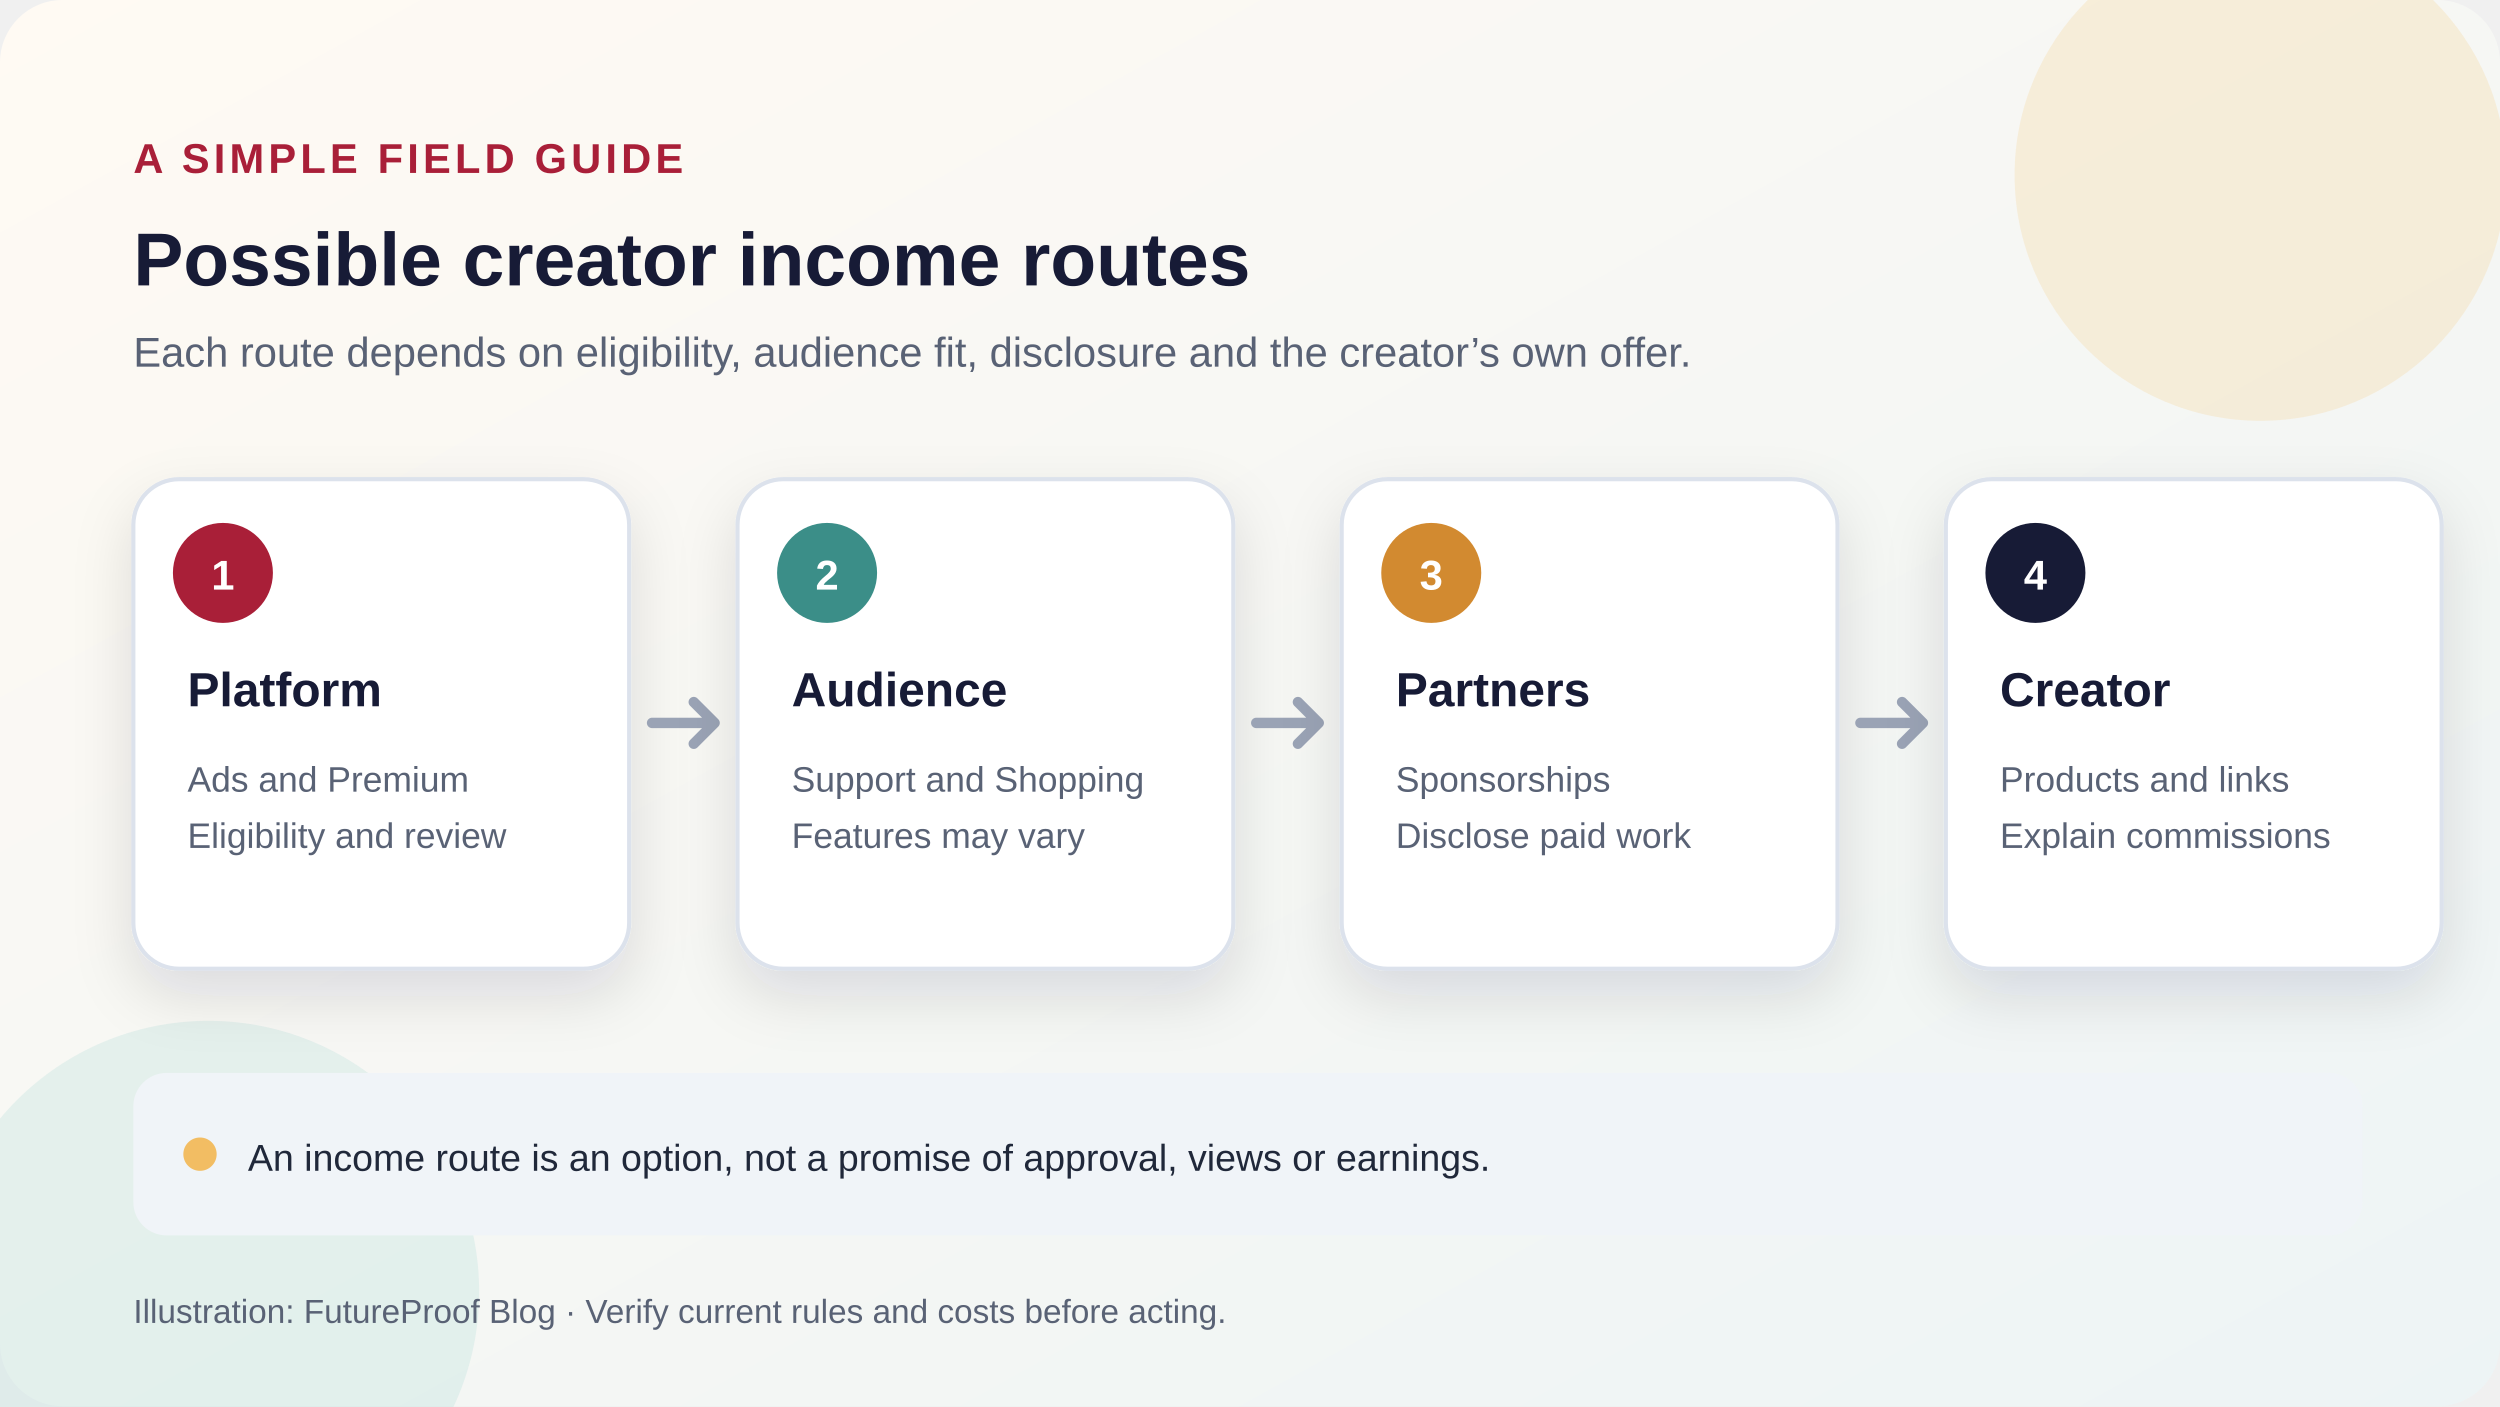
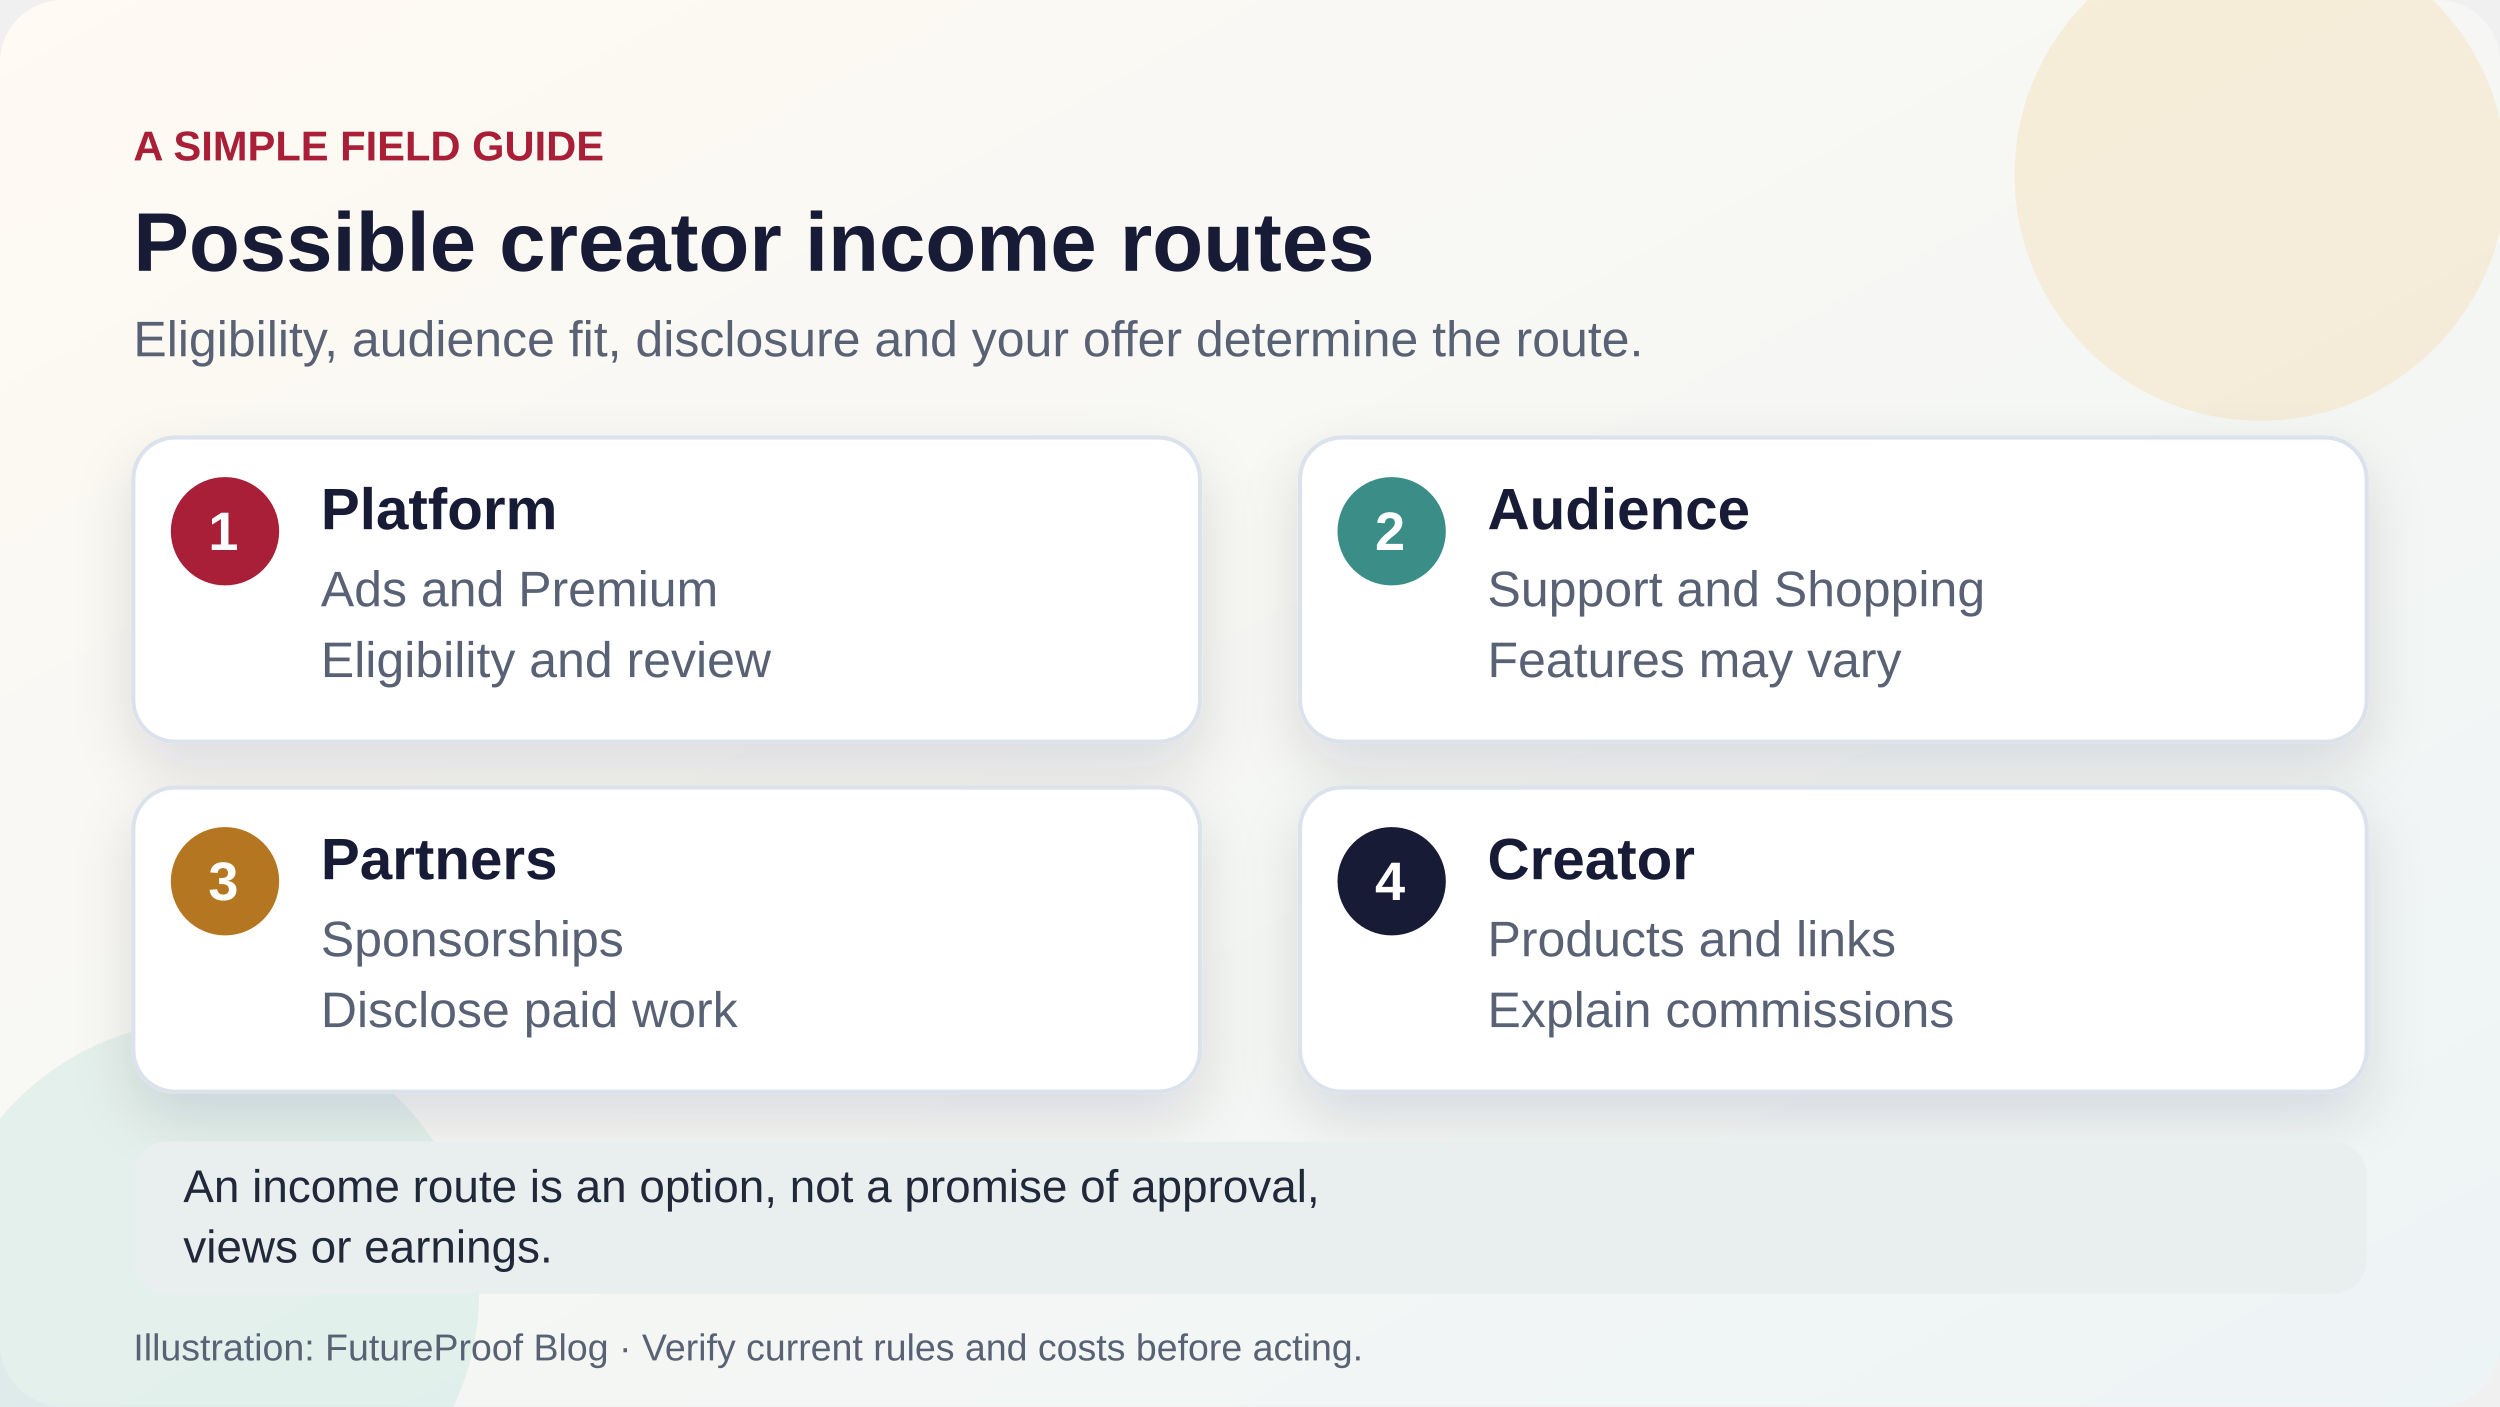
<svg xmlns="http://www.w3.org/2000/svg" width="1200" height="675" viewBox="0 0 1200 675" role="img" aria-labelledby="title desc">
  <defs>
    <linearGradient id="bg" x1="0" y1="0" x2="1" y2="1">
      <stop stop-color="#fffaf3" />
      <stop offset="1" stop-color="#edf4f5" />
    </linearGradient>
    <linearGradient id="accent" x1="0" y1="0" x2="1" y2="1">
      <stop stop-color="#a91f38" />
      <stop offset="1" stop-color="#d55766" />
    </linearGradient>
    <filter id="shadow" x="-20%" y="-20%" width="140%" height="150%">
      <feDropShadow dx="0" dy="12" stdDeviation="14" flood-color="#171b36" flood-opacity=".12" />
    </filter>
  </defs>
  <rect width="1200" height="675" rx="30" fill="url(#bg)" />
  <circle cx="1085" cy="84" r="118" fill="#f5dcae" opacity=".38" />
  <circle cx="100" cy="620" r="130" fill="#bbdfdc" opacity=".32" />
-   <text x="64" y="83" font-family="Arial,sans-serif" font-size="20" font-weight="700" letter-spacing="2" fill="#a91f38">A SIMPLE FIELD GUIDE</text>
-   <text x="64" y="137" font-family="Arial,sans-serif" font-size="36" font-weight="700" fill="#171b36">Possible creator income routes</text>
-   <text x="64" y="176" font-family="Arial,sans-serif" font-size="20" fill="#596275">Each route depends on eligibility, audience fit, disclosure and the creator’s own offer.</text>
+   <text x="64" y="77" font-family="Arial,sans-serif" font-size="20" font-weight="700" fill="#a91f38">A SIMPLE FIELD GUIDE</text>
+   <text x="64" y="130" font-family="Arial,sans-serif" font-size="40" font-weight="700" fill="#171b36">Possible creator income routes</text>
+   <text x="64" y="171" font-family="Arial,sans-serif" font-size="24" font-weight="400" fill="#596275">Eligibility, audience fit, disclosure and your offer determine the route.</text>
  <g>
-     <rect x="64" y="230" width="238" height="235" rx="22" fill="#fff" stroke="#dce2ec" stroke-width="2" filter="url(#shadow)" />
-     <circle cx="107" cy="275" r="24" fill="#a91f38" />
-     <text x="107" y="283" text-anchor="middle" font-family="Arial,sans-serif" font-size="20" font-weight="700" fill="#fff">1</text>
-     <text x="90" y="339" font-family="Arial,sans-serif" font-size="23" font-weight="700" fill="#171b36">Platform</text>
-     <text x="90" y="380" font-family="Arial,sans-serif" font-size="17" fill="#596275">Ads and Premium</text>
-     <text x="90" y="407" font-family="Arial,sans-serif" font-size="17" fill="#596275">Eligibility and review</text>
+     <rect x="64" y="210" width="512" height="146" rx="20" fill="#fff" stroke="#dce2ec" stroke-width="2" filter="url(#shadow)" />
+     <circle cx="108" cy="255" r="26" fill="#a91f38" />
+     <text x="100" y="264" font-family="Arial,sans-serif" font-size="26" font-weight="700" fill="#fff">1</text>
+     <text x="154" y="254" font-family="Arial,sans-serif" font-size="28" font-weight="700" fill="#171b36">Platform</text>
+     <text x="154" y="291" font-family="Arial,sans-serif" font-size="24" font-weight="400" fill="#596275">Ads and Premium</text>
+     <text x="154" y="325" font-family="Arial,sans-serif" font-size="24" font-weight="400" fill="#596275">Eligibility and review</text>
  </g>
-   <path d="M313 347h30m-10-10 10 10-10 10" fill="none" stroke="#9aa3b5" stroke-width="5" stroke-linecap="round" stroke-linejoin="round" />
  <g>
-     <rect x="354" y="230" width="238" height="235" rx="22" fill="#fff" stroke="#dce2ec" stroke-width="2" filter="url(#shadow)" />
-     <circle cx="397" cy="275" r="24" fill="#3b8e88" />
-     <text x="397" y="283" text-anchor="middle" font-family="Arial,sans-serif" font-size="20" font-weight="700" fill="#fff">2</text>
-     <text x="380" y="339" font-family="Arial,sans-serif" font-size="23" font-weight="700" fill="#171b36">Audience</text>
-     <text x="380" y="380" font-family="Arial,sans-serif" font-size="17" fill="#596275">Support and Shopping</text>
-     <text x="380" y="407" font-family="Arial,sans-serif" font-size="17" fill="#596275">Features may vary</text>
+     <rect x="624" y="210" width="512" height="146" rx="20" fill="#fff" stroke="#dce2ec" stroke-width="2" filter="url(#shadow)" />
+     <circle cx="668" cy="255" r="26" fill="#3b8e88" />
+     <text x="660" y="264" font-family="Arial,sans-serif" font-size="26" font-weight="700" fill="#fff">2</text>
+     <text x="714" y="254" font-family="Arial,sans-serif" font-size="28" font-weight="700" fill="#171b36">Audience</text>
+     <text x="714" y="291" font-family="Arial,sans-serif" font-size="24" font-weight="400" fill="#596275">Support and Shopping</text>
+     <text x="714" y="325" font-family="Arial,sans-serif" font-size="24" font-weight="400" fill="#596275">Features may vary</text>
  </g>
-   <path d="M603 347h30m-10-10 10 10-10 10" fill="none" stroke="#9aa3b5" stroke-width="5" stroke-linecap="round" stroke-linejoin="round" />
  <g>
-     <rect x="644" y="230" width="238" height="235" rx="22" fill="#fff" stroke="#dce2ec" stroke-width="2" filter="url(#shadow)" />
-     <circle cx="687" cy="275" r="24" fill="#d28a30" />
-     <text x="687" y="283" text-anchor="middle" font-family="Arial,sans-serif" font-size="20" font-weight="700" fill="#fff">3</text>
-     <text x="670" y="339" font-family="Arial,sans-serif" font-size="23" font-weight="700" fill="#171b36">Partners</text>
-     <text x="670" y="380" font-family="Arial,sans-serif" font-size="17" fill="#596275">Sponsorships</text>
-     <text x="670" y="407" font-family="Arial,sans-serif" font-size="17" fill="#596275">Disclose paid work</text>
+     <rect x="64" y="378" width="512" height="146" rx="20" fill="#fff" stroke="#dce2ec" stroke-width="2" filter="url(#shadow)" />
+     <circle cx="108" cy="423" r="26" fill="#b57621" />
+     <text x="100" y="432" font-family="Arial,sans-serif" font-size="26" font-weight="700" fill="#fff">3</text>
+     <text x="154" y="422" font-family="Arial,sans-serif" font-size="28" font-weight="700" fill="#171b36">Partners</text>
+     <text x="154" y="459" font-family="Arial,sans-serif" font-size="24" font-weight="400" fill="#596275">Sponsorships</text>
+     <text x="154" y="493" font-family="Arial,sans-serif" font-size="24" font-weight="400" fill="#596275">Disclose paid work</text>
  </g>
-   <path d="M893 347h30m-10-10 10 10-10 10" fill="none" stroke="#9aa3b5" stroke-width="5" stroke-linecap="round" stroke-linejoin="round" />
  <g>
-     <rect x="934" y="230" width="238" height="235" rx="22" fill="#fff" stroke="#dce2ec" stroke-width="2" filter="url(#shadow)" />
-     <circle cx="977" cy="275" r="24" fill="#171b36" />
-     <text x="977" y="283" text-anchor="middle" font-family="Arial,sans-serif" font-size="20" font-weight="700" fill="#fff">4</text>
-     <text x="960" y="339" font-family="Arial,sans-serif" font-size="23" font-weight="700" fill="#171b36">Creator</text>
-     <text x="960" y="380" font-family="Arial,sans-serif" font-size="17" fill="#596275">Products and links</text>
-     <text x="960" y="407" font-family="Arial,sans-serif" font-size="17" fill="#596275">Explain commissions</text>
+     <rect x="624" y="378" width="512" height="146" rx="20" fill="#fff" stroke="#dce2ec" stroke-width="2" filter="url(#shadow)" />
+     <circle cx="668" cy="423" r="26" fill="#171b36" />
+     <text x="660" y="432" font-family="Arial,sans-serif" font-size="26" font-weight="700" fill="#fff">4</text>
+     <text x="714" y="422" font-family="Arial,sans-serif" font-size="28" font-weight="700" fill="#171b36">Creator</text>
+     <text x="714" y="459" font-family="Arial,sans-serif" font-size="24" font-weight="400" fill="#596275">Products and links</text>
+     <text x="714" y="493" font-family="Arial,sans-serif" font-size="24" font-weight="400" fill="#596275">Explain commissions</text>
  </g>
-   <rect x="64" y="515" width="1070" height="78" rx="16" fill="#f0f4f8" />
-   <circle cx="96" cy="554" r="8" fill="#f2bd63" />
-   <text x="119" y="562" font-family="Arial,sans-serif" font-size="18" fill="#20283a">An income route is an option, not a promise of approval, views or earnings.</text>
-   <text x="64" y="635" font-family="Arial,sans-serif" font-size="16" fill="#596275">Illustration: FutureProof Blog · Verify current rules and costs before acting.</text>
+   <rect x="64" y="548" width="1072" height="73" rx="16" fill="#e9efef" />
+   <text x="88" y="577" font-family="Arial,sans-serif" font-size="22" font-weight="400" fill="#20283a">An income route is an option, not a promise of approval,</text>
+   <text x="88" y="606" font-family="Arial,sans-serif" font-size="22" font-weight="400" fill="#20283a">views or earnings.</text>
+   <text x="64" y="653" font-family="Arial,sans-serif" font-size="18" font-weight="400" fill="#596275">Illustration: FutureProof Blog · Verify current rules and costs before acting.</text>
</svg>
